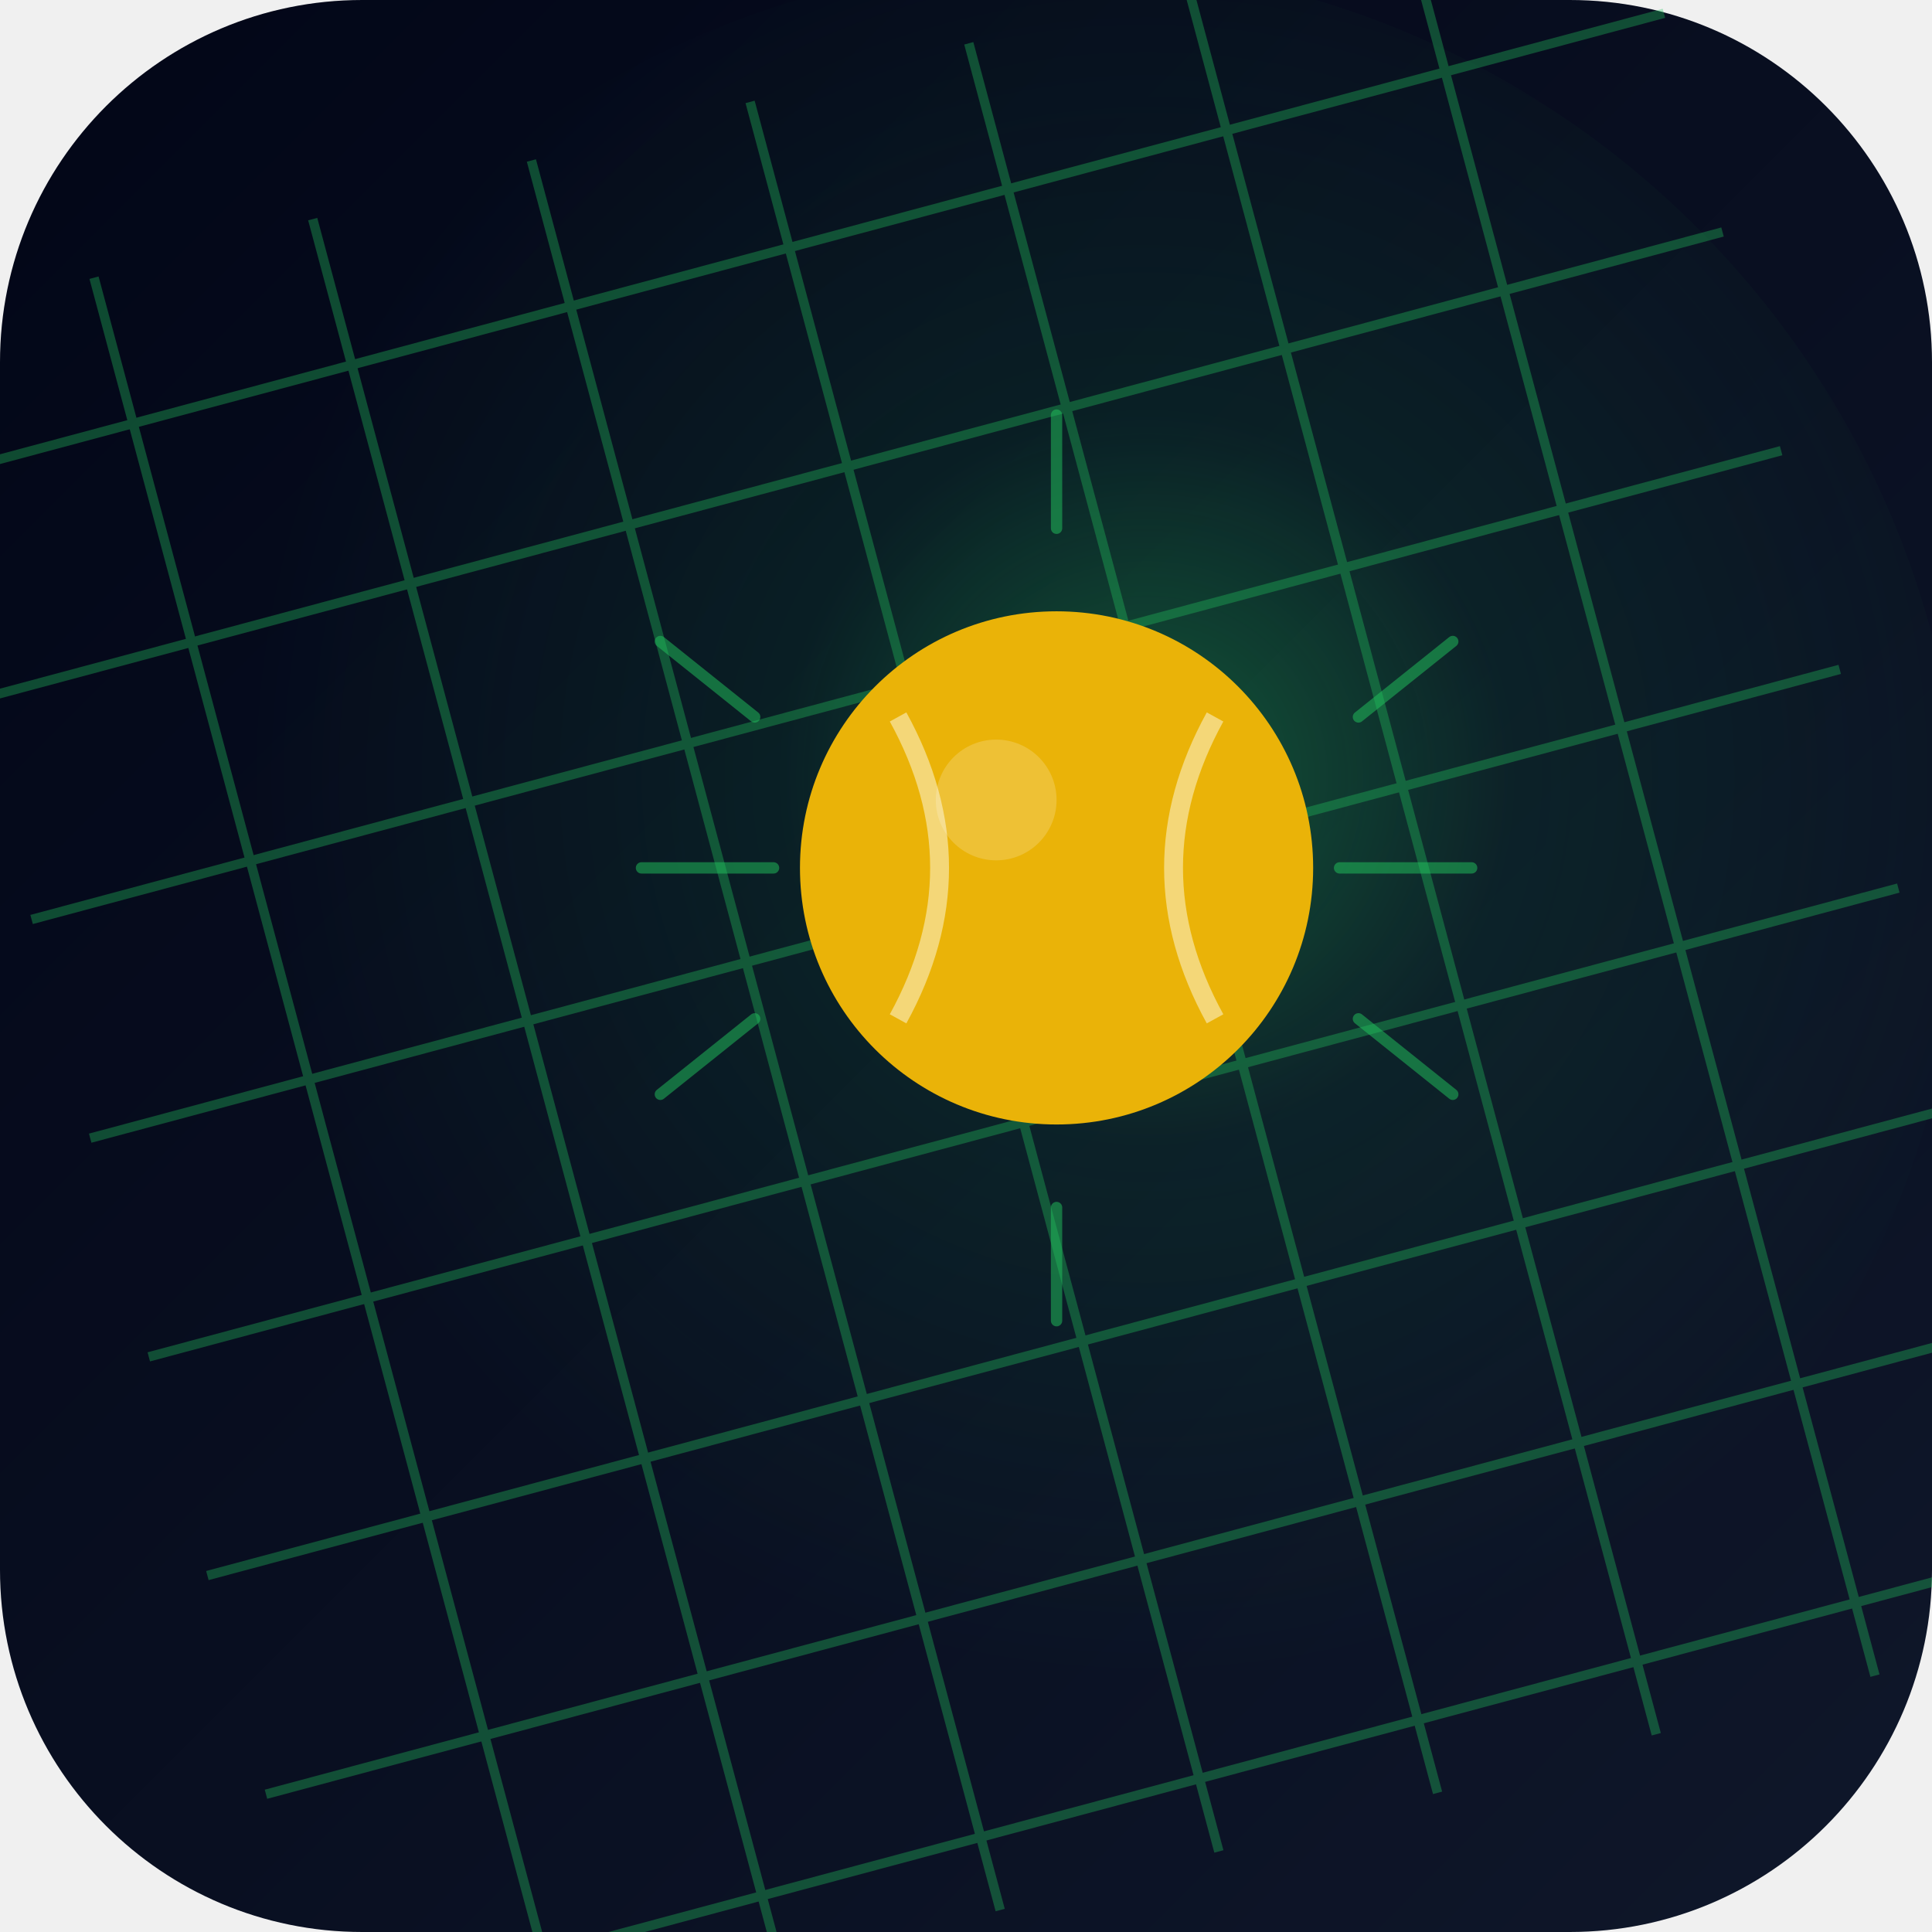
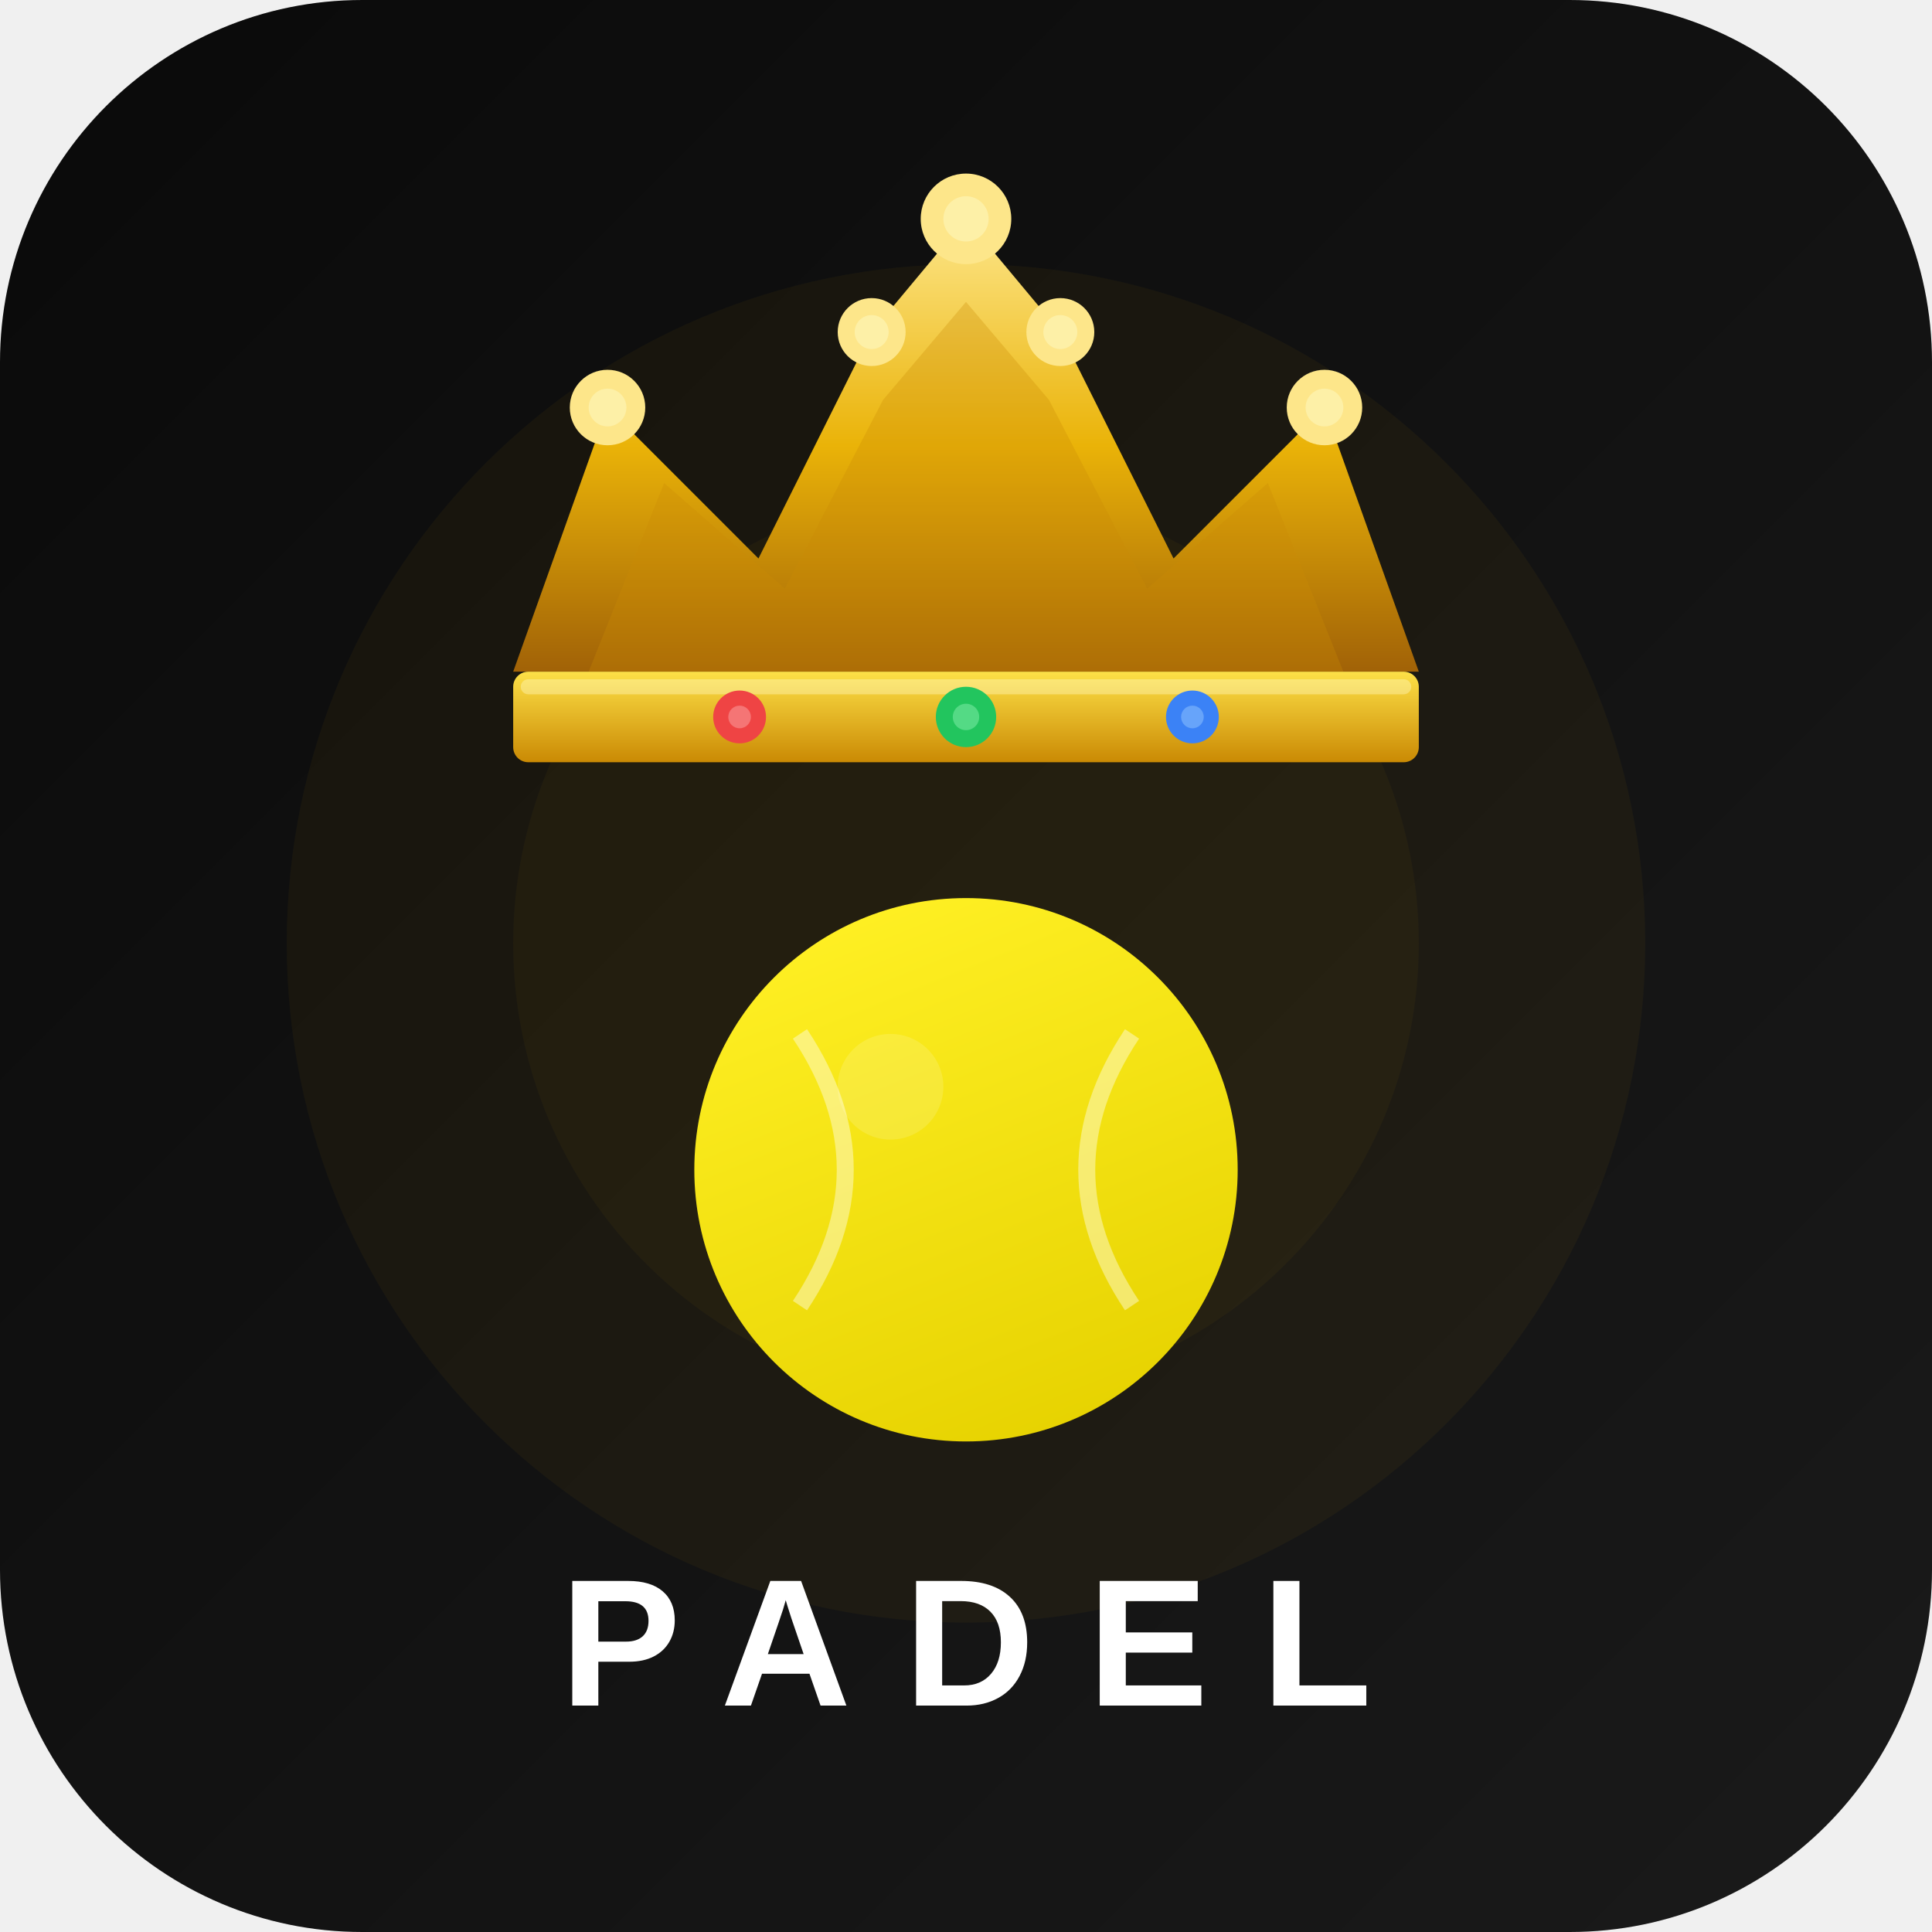
<svg xmlns="http://www.w3.org/2000/svg" viewBox="0 0 512 512">
  <defs>
-     <linearGradient id="bgD" x1="0" y1="0" x2="1" y2="1">
-       <stop offset="0%" stop-color="#020617" />
-       <stop offset="100%" stop-color="#0f172a" />
+     <linearGradient id="bg3" x1="0" y1="0" x2="1" y2="1">
+       <stop offset="0%" stop-color="#0a0a0a" />
+       <stop offset="100%" stop-color="#1a1a1a" />
    </linearGradient>
-     <radialGradient id="impact" cx="0.55" cy="0.45" r="0.5">
-       <stop offset="0%" stop-color="#22c55e" stop-opacity="0.4" />
-       <stop offset="40%" stop-color="#22c55e" stop-opacity="0.1" />
-       <stop offset="100%" stop-color="#22c55e" stop-opacity="0" />
-     </radialGradient>
+     <linearGradient id="goldBody" x1="0.5" y1="0" x2="0.5" y2="1">
+       <stop offset="0%" stop-color="#fde68a" />
+       <stop offset="50%" stop-color="#eab308" />
+       <stop offset="100%" stop-color="#a16207" />
+     </linearGradient>
+     <linearGradient id="goldBand" x1="0.5" y1="0" x2="0.5" y2="1">
+       <stop offset="0%" stop-color="#fde047" />
+       <stop offset="100%" stop-color="#ca8a04" />
+     </linearGradient>
+     <linearGradient id="ballGrad" x1="0.3" y1="0" x2="0.7" y2="1">
+       <stop offset="0%" stop-color="#fff024" />
+       <stop offset="100%" stop-color="#e6d200" />
+     </linearGradient>
  </defs>
-   <rect width="512" height="512" rx="96" fill="url(#bgD)" />
-   <circle cx="280" cy="230" r="240" fill="url(#impact)" />
-   <g transform="rotate(-15 256 256)" stroke="#22c55e" stroke-width="2.5" opacity="0.35">
-     <line x1="80" y1="20" x2="80" y2="500" />
-     <line x1="140" y1="20" x2="140" y2="500" />
-     <line x1="200" y1="20" x2="200" y2="500" />
-     <line x1="260" y1="20" x2="260" y2="500" />
-     <line x1="320" y1="20" x2="320" y2="500" />
-     <line x1="380" y1="20" x2="380" y2="500" />
-     <line x1="440" y1="20" x2="440" y2="500" />
-     <line x1="20" y1="60" x2="500" y2="60" />
-     <line x1="20" y1="120" x2="500" y2="120" />
-     <line x1="20" y1="180" x2="500" y2="180" />
-     <line x1="20" y1="240" x2="500" y2="240" />
-     <line x1="20" y1="300" x2="500" y2="300" />
-     <line x1="20" y1="360" x2="500" y2="360" />
-     <line x1="20" y1="420" x2="500" y2="420" />
-     <line x1="20" y1="480" x2="500" y2="480" />
+   <rect width="512" height="512" rx="96" fill="url(#bg3)" />
+   <circle cx="256" cy="250" r="180" fill="#eab308" opacity="0.05" />
+   <circle cx="256" cy="250" r="120" fill="#eab308" opacity="0.04" />
+   <g transform="translate(256,148)">
+     <path d="M-120,30 L-95,-40 L-55,0 L-25,-60 L0,-90 L25,-60 L55,0 L95,-40 L120,30 Z" fill="url(#goldBody)" />
+     <path d="M-100,30 L-80,-20 L-48,8 L-22,-42 L0,-68 L22,-42 L48,8 L80,-20 L100,30 Z" fill="#ca8a04" opacity="0.3" />
+     <rect x="-120" y="30" width="240" height="24" rx="4" fill="url(#goldBand)" />
+     <rect x="-118" y="32" width="236" height="4" rx="2" fill="#fef9c3" opacity="0.4" />
+     <circle cx="-95" cy="-40" r="10" fill="#fde68a" />
+     <circle cx="-95" cy="-40" r="5" fill="#fef9c3" opacity="0.5" />
+     <circle cx="-25" cy="-60" r="9" fill="#fde68a" />
+     <circle cx="-25" cy="-60" r="4.5" fill="#fef9c3" opacity="0.5" />
+     <circle cx="0" cy="-90" r="12" fill="#fde68a" />
+     <circle cx="0" cy="-90" r="6" fill="#fef9c3" opacity="0.5" />
+     <circle cx="25" cy="-60" r="9" fill="#fde68a" />
+     <circle cx="25" cy="-60" r="4.5" fill="#fef9c3" opacity="0.5" />
+     <circle cx="95" cy="-40" r="10" fill="#fde68a" />
+     <circle cx="95" cy="-40" r="5" fill="#fef9c3" opacity="0.5" />
+     <circle cx="-60" cy="42" r="7" fill="#ef4444" />
+     <circle cx="-60" cy="42" r="3" fill="#fca5a5" opacity="0.5" />
+     <circle cx="0" cy="42" r="8" fill="#22c55e" />
+     <circle cx="0" cy="42" r="3.5" fill="#86efac" opacity="0.5" />
+     <circle cx="60" cy="42" r="7" fill="#3b82f6" />
+     <circle cx="60" cy="42" r="3" fill="#93c5fd" opacity="0.5" />
  </g>
-   <circle cx="280" cy="230" r="68" fill="#eab308" />
-   <path d="M238 190 Q260 230 238 270" fill="none" stroke="#fefce8" stroke-width="5" opacity="0.5" />
-   <path d="M322 190 Q300 230 322 270" fill="none" stroke="#fefce8" stroke-width="5" opacity="0.5" />
-   <circle cx="264" cy="212" r="16" fill="white" opacity="0.18" />
-   <g stroke="#22c55e" stroke-width="3" opacity="0.5" stroke-linecap="round">
-     <line x1="280" y1="140" x2="280" y2="110" />
-     <line x1="200" y1="190" x2="175" y2="170" />
-     <line x1="360" y1="190" x2="385" y2="170" />
-     <line x1="200" y1="270" x2="175" y2="290" />
-     <line x1="360" y1="270" x2="385" y2="290" />
-     <line x1="280" y1="320" x2="280" y2="350" />
-     <line x1="355" y1="230" x2="390" y2="230" />
-     <line x1="205" y1="230" x2="170" y2="230" />
-   </g>
+   <circle cx="256" cy="310" r="72" fill="url(#ballGrad)" />
+   <path d="M212 274 Q236 310 212 346" fill="none" stroke="#fefce8" stroke-width="4.5" opacity="0.45" />
+   <path d="M300 274 Q276 310 300 346" fill="none" stroke="#fefce8" stroke-width="4.5" opacity="0.45" />
+   <circle cx="236" cy="288" r="14" fill="white" opacity="0.14" />
+   <text x="256" y="452" text-anchor="middle" font-family="Arial Black, Arial, sans-serif" font-weight="900" font-size="48" fill="white" letter-spacing="14">PADEL</text>
</svg>
